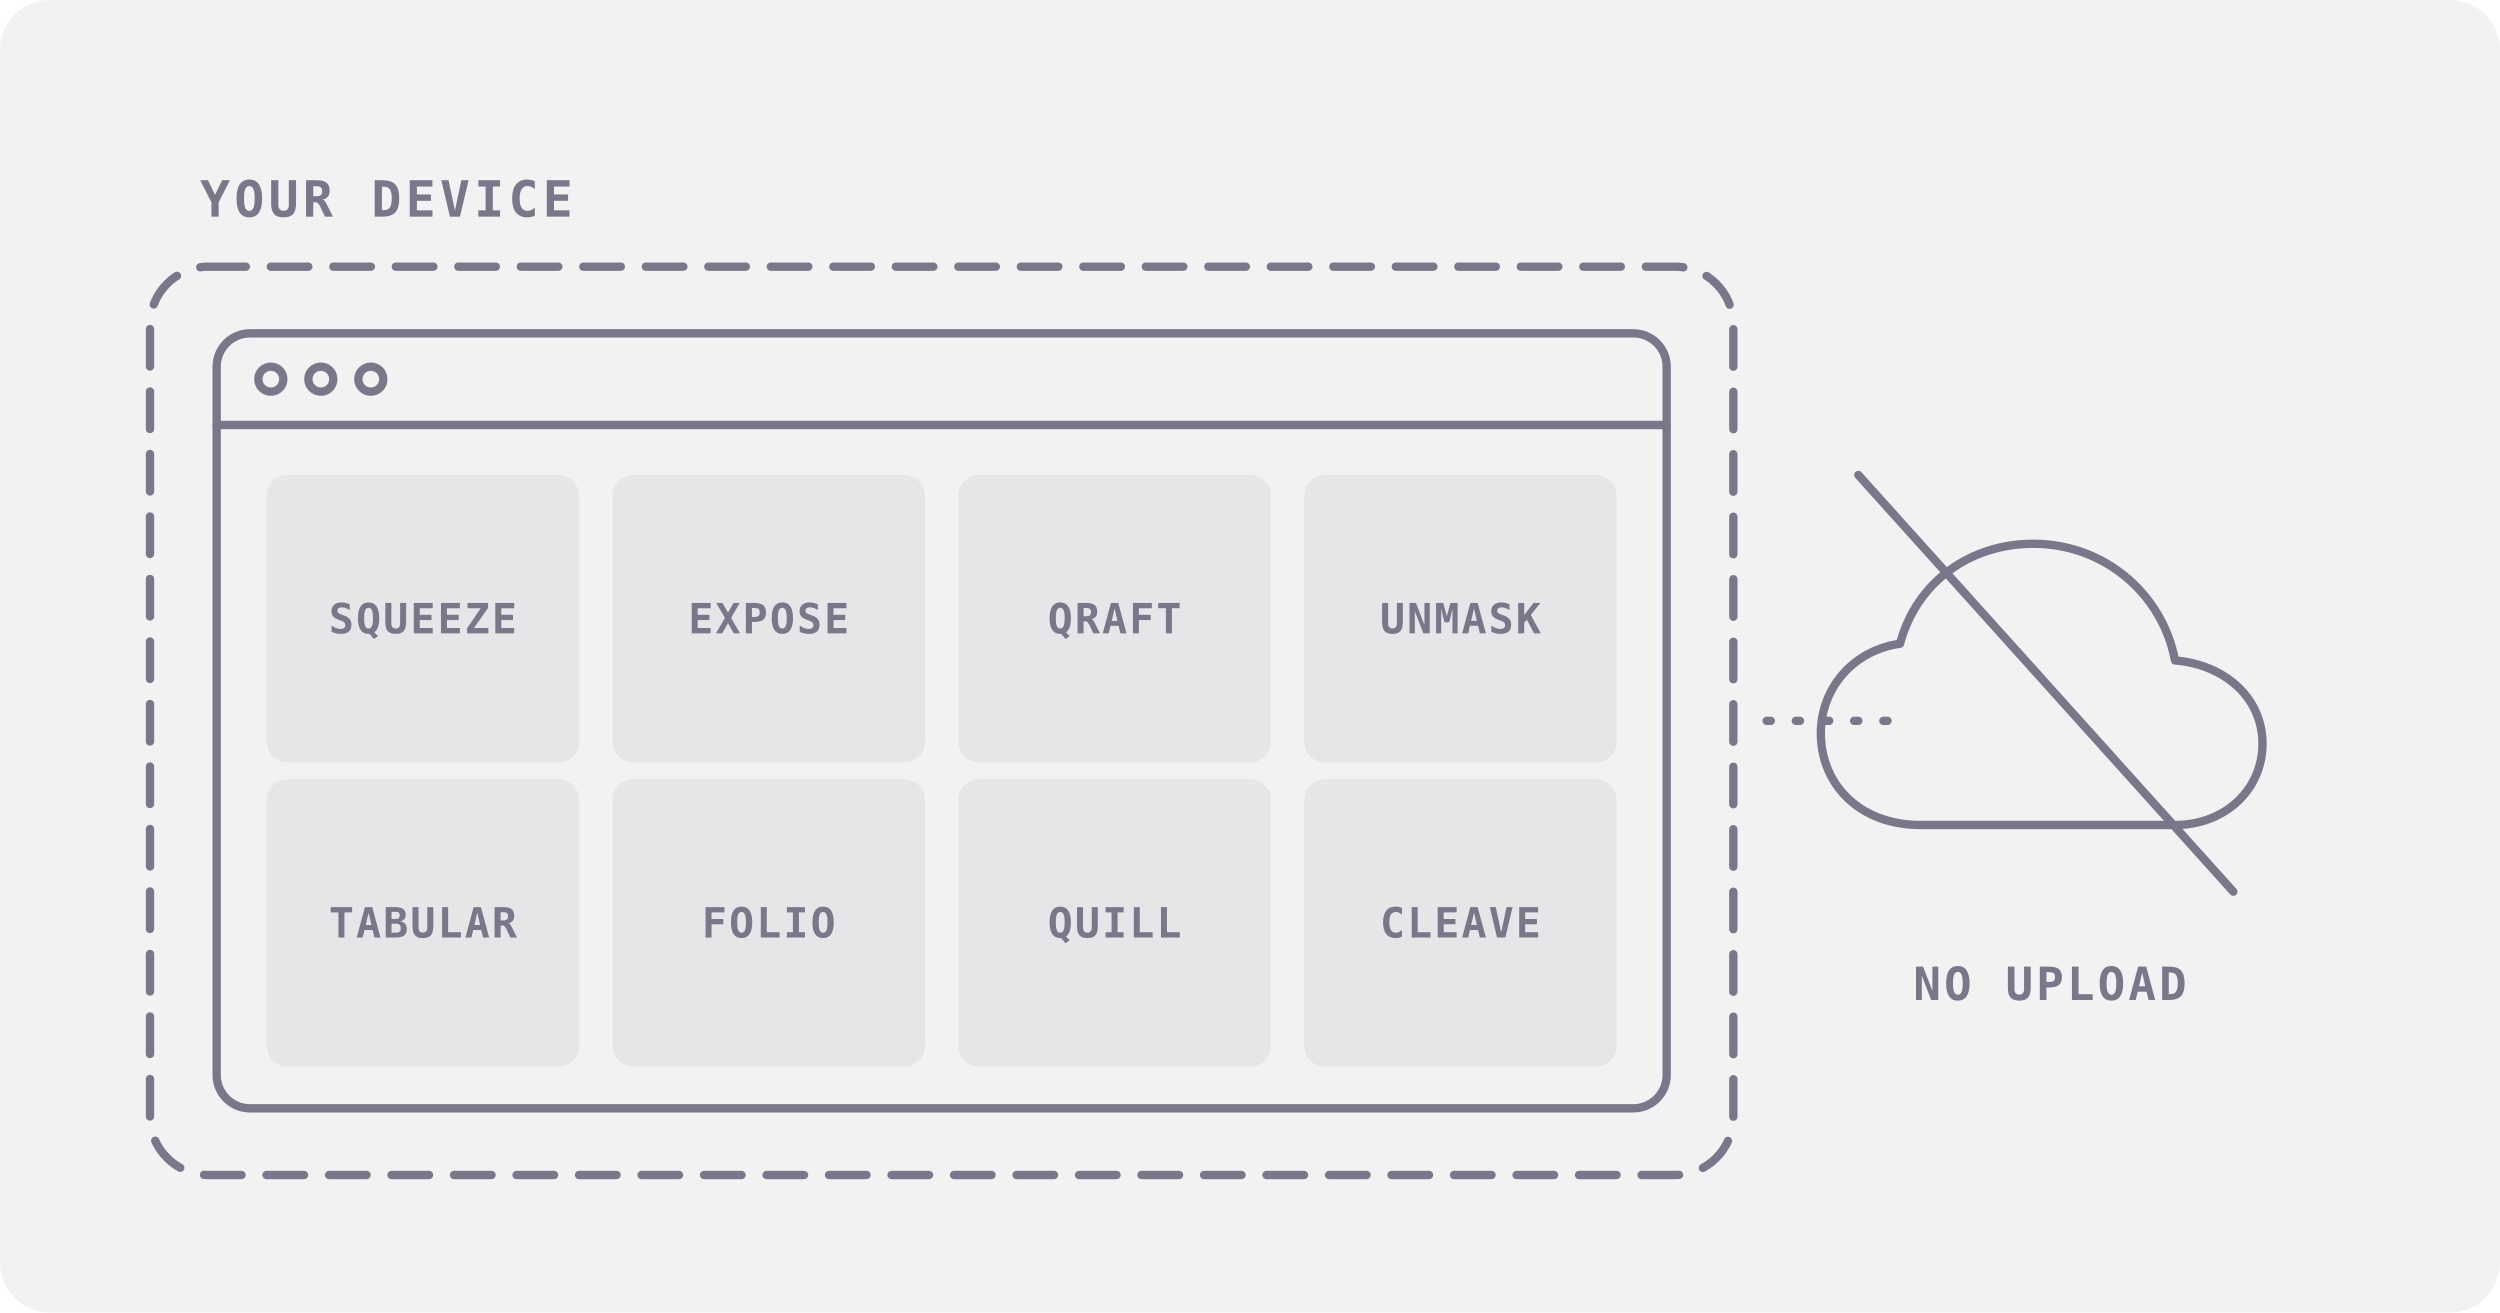
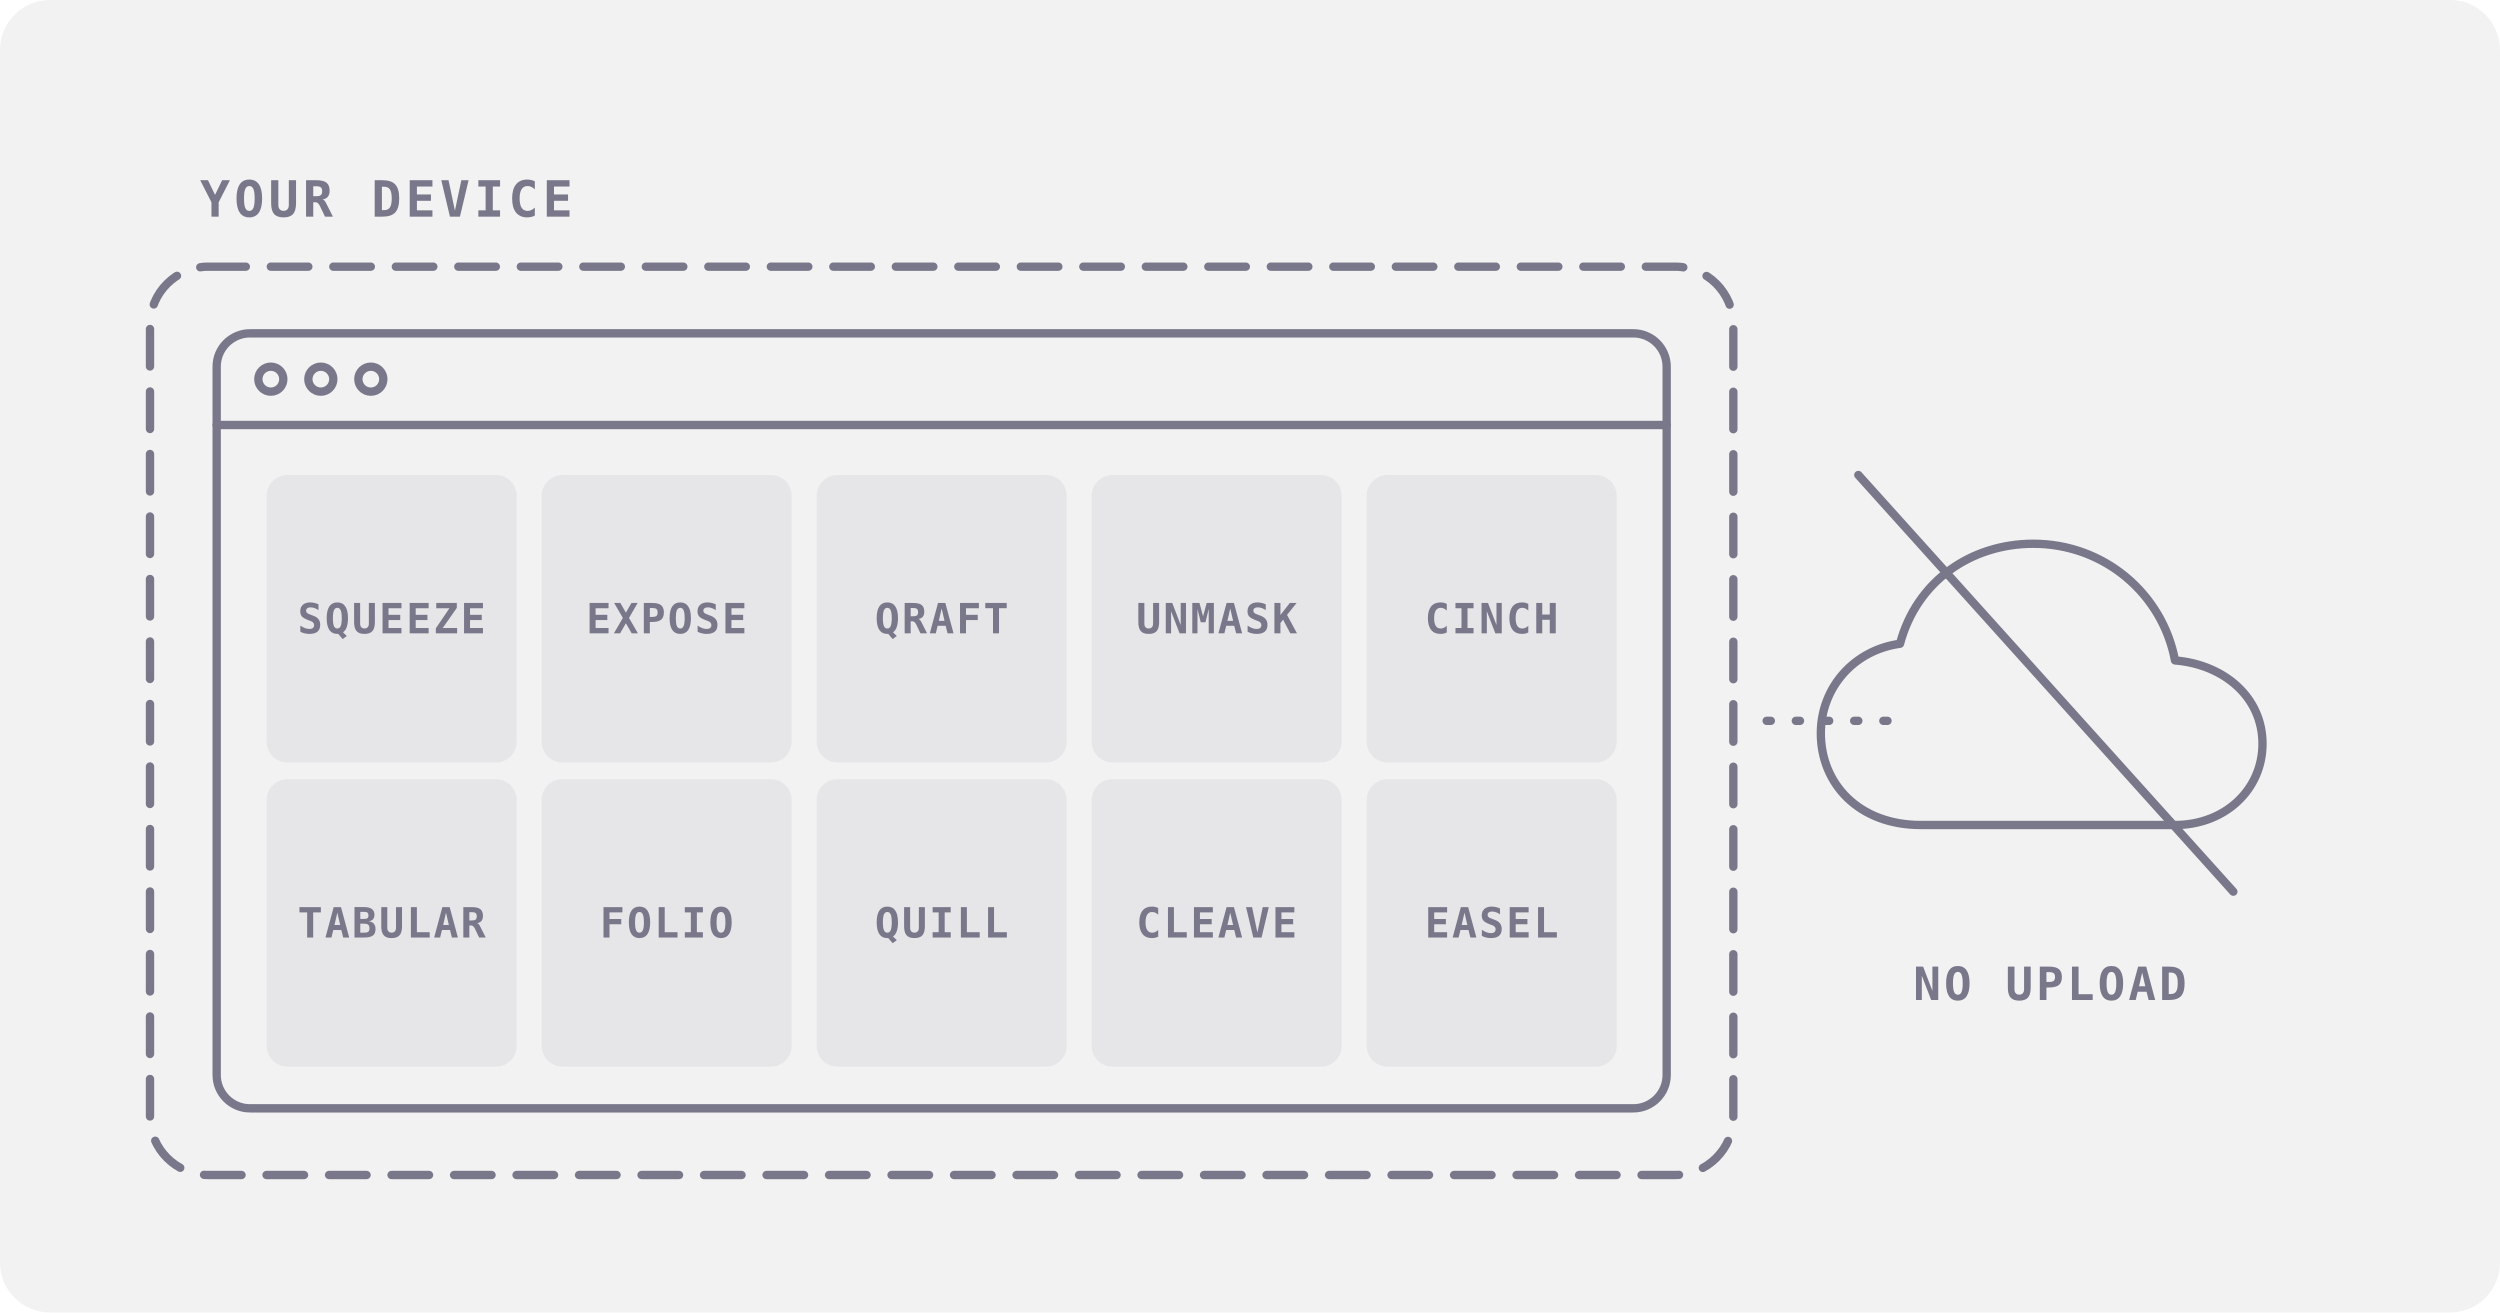
- <svg xmlns="http://www.w3.org/2000/svg" width="1200" height="630" aria-label="A browser window with eight Tool tiles inside a dashed line labeled your device, and a crossed-out cloud outside the line" role="img" viewBox="0 0 1200 630">
-   <style>.t{fill-opacity:.1;animation:t 8s linear infinite}.t1{animation-delay:1s}.t2{animation-delay:2s}.t3{animation-delay:3s}.t4{animation-delay:4s}.t5{animation-delay:5s}.t6{animation-delay:6s}.t7{animation-delay:7s}.d{animation:d 1.6s linear infinite}@keyframes t{0%,14%{fill-opacity:.36}22%,100%{fill-opacity:.1}}@keyframes d{to{stroke-dashoffset:-30}}@media (prefers-reduced-motion:reduce){.t,.d{animation:none}}</style>
+ <svg xmlns="http://www.w3.org/2000/svg" width="1200" height="630" aria-label="A browser window with ten Tool tiles inside a dashed line labeled your device, and a crossed-out cloud outside the line" role="img" viewBox="0 0 1200 630">
+   <style>.t{fill-opacity:.1;animation:t 10s linear infinite}.t1{animation-delay:1s}.t2{animation-delay:2s}.t3{animation-delay:3s}.t4{animation-delay:4s}.t5{animation-delay:5s}.t6{animation-delay:6s}.t7{animation-delay:7s}.t8{animation-delay:8s}.t9{animation-delay:9s}.d{animation:d 1.6s linear infinite}@keyframes t{0%,11%{fill-opacity:.36}18%,100%{fill-opacity:.1}}@keyframes d{to{stroke-dashoffset:-30}}@media (prefers-reduced-motion:reduce){.t,.d{animation:none}}</style>
  <rect width="1200" height="630" fill="#808088" fill-opacity=".1" rx="24" />
  <g fill="#78788a" font-family="ui-monospace,SFMono-Regular,Menlo,monospace">
    <text x="96" y="104" font-size="24" font-weight="600" letter-spacing="2">YOUR DEVICE</text>
    <rect class="d" width="760" height="436" x="72" y="128" fill="none" stroke="#78788a" stroke-dasharray="18 12" stroke-linecap="round" stroke-width="4" rx="28" />
    <g fill="none" stroke="#78788a" stroke-linecap="round" stroke-linejoin="round" stroke-width="4">
      <rect width="696" height="372" x="104" y="160" rx="16" />
      <path d="M104 204h696" />
      <circle cx="130" cy="182" r="6" />
      <circle cx="154" cy="182" r="6" />
      <circle cx="178" cy="182" r="6" />
    </g>
-     <rect class="t t0" width="150" height="138" x="128" y="228" rx="10" />
-     <rect class="t t1" width="150" height="138" x="294" y="228" rx="10" />
-     <rect class="t t2" width="150" height="138" x="460" y="228" rx="10" />
-     <rect class="t t3" width="150" height="138" x="626" y="228" rx="10" />
-     <rect class="t t4" width="150" height="138" x="128" y="374" rx="10" />
-     <rect class="t t5" width="150" height="138" x="294" y="374" rx="10" />
-     <rect class="t t6" width="150" height="138" x="460" y="374" rx="10" />
-     <rect class="t t7" width="150" height="138" x="626" y="374" rx="10" />
+     <rect class="t t0" width="120" height="138" x="128" y="228" rx="10" />
+     <rect class="t t1" width="120" height="138" x="260" y="228" rx="10" />
+     <rect class="t t2" width="120" height="138" x="392" y="228" rx="10" />
+     <rect class="t t3" width="120" height="138" x="524" y="228" rx="10" />
+     <rect class="t t4" width="120" height="138" x="656" y="228" rx="10" />
+     <rect class="t t5" width="120" height="138" x="128" y="374" rx="10" />
+     <rect class="t t6" width="120" height="138" x="260" y="374" rx="10" />
+     <rect class="t t7" width="120" height="138" x="392" y="374" rx="10" />
+     <rect class="t t8" width="120" height="138" x="524" y="374" rx="10" />
+     <rect class="t t9" width="120" height="138" x="656" y="374" rx="10" />
    <g font-size="20" font-weight="700" letter-spacing="1" text-anchor="middle">
-       <text x="203" y="304">SQUEEZE</text>
-       <text x="369" y="304">EXPOSE</text>
-       <text x="535" y="304">QRAFT</text>
-       <text x="701" y="304">UNMASK</text>
-       <text x="203" y="450">TABULAR</text>
-       <text x="369" y="450">FOLIO</text>
-       <text x="535" y="450">QUILL</text>
-       <text x="701" y="450">CLEAVE</text>
+       <text x="188" y="304">SQUEEZE</text>
+       <text x="320" y="304">EXPOSE</text>
+       <text x="452" y="304">QRAFT</text>
+       <text x="584" y="304">UNMASK</text>
+       <text x="716" y="304">CINCH</text>
+       <text x="188" y="450">TABULAR</text>
+       <text x="320" y="450">FOLIO</text>
+       <text x="452" y="450">QUILL</text>
+       <text x="584" y="450">CLEAVE</text>
+       <text x="716" y="450">EASEL</text>
    </g>
    <g fill="none" stroke="#78788a" stroke-linecap="round" stroke-linejoin="round" stroke-width="4">
      <path stroke-dasharray="2 12" d="M848 346h62" />
      <path d="M922 396c-30 0-48-20-48-44 0-22 16-40 38-43 8-30 34-48 64-48 34 0 62 24 68 56 24 2 42 18 42 40 0 22-18 39-42 39z" />
      <path d="M892 228l180 200" />
    </g>
    <text x="984" y="480" font-size="22" font-weight="600" letter-spacing="1.5" text-anchor="middle">NO UPLOAD</text>
  </g>
</svg>
